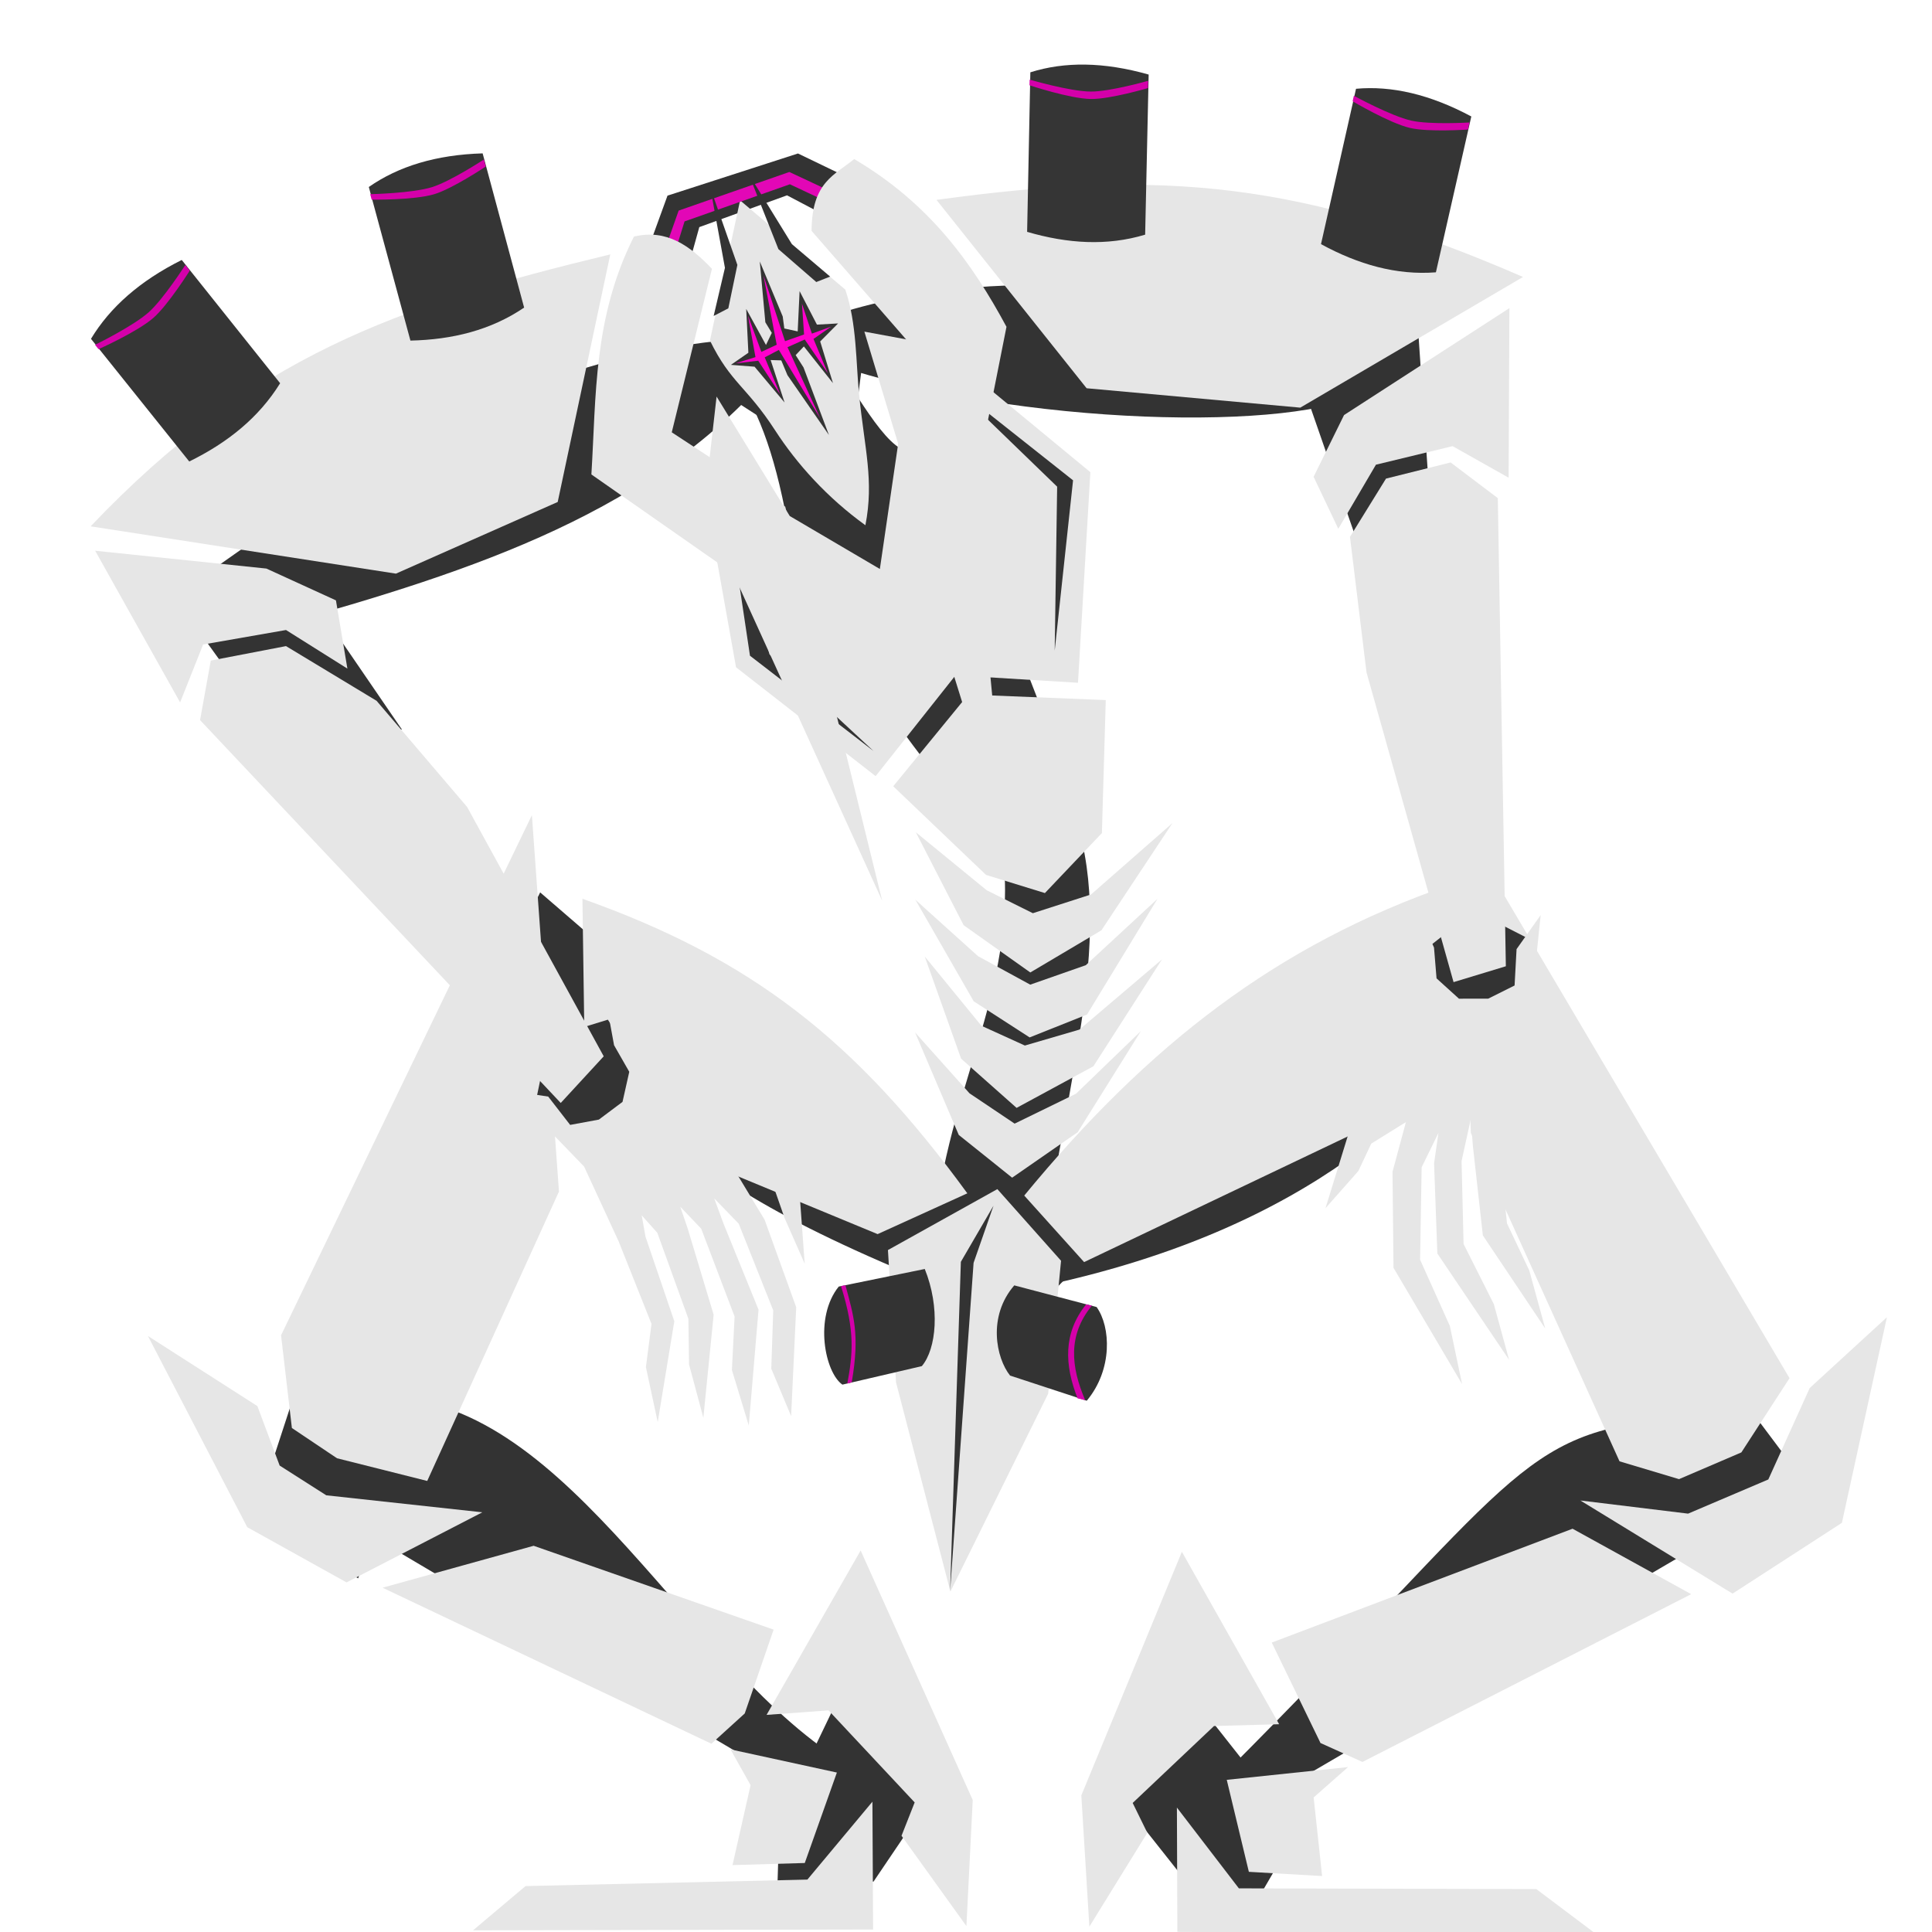
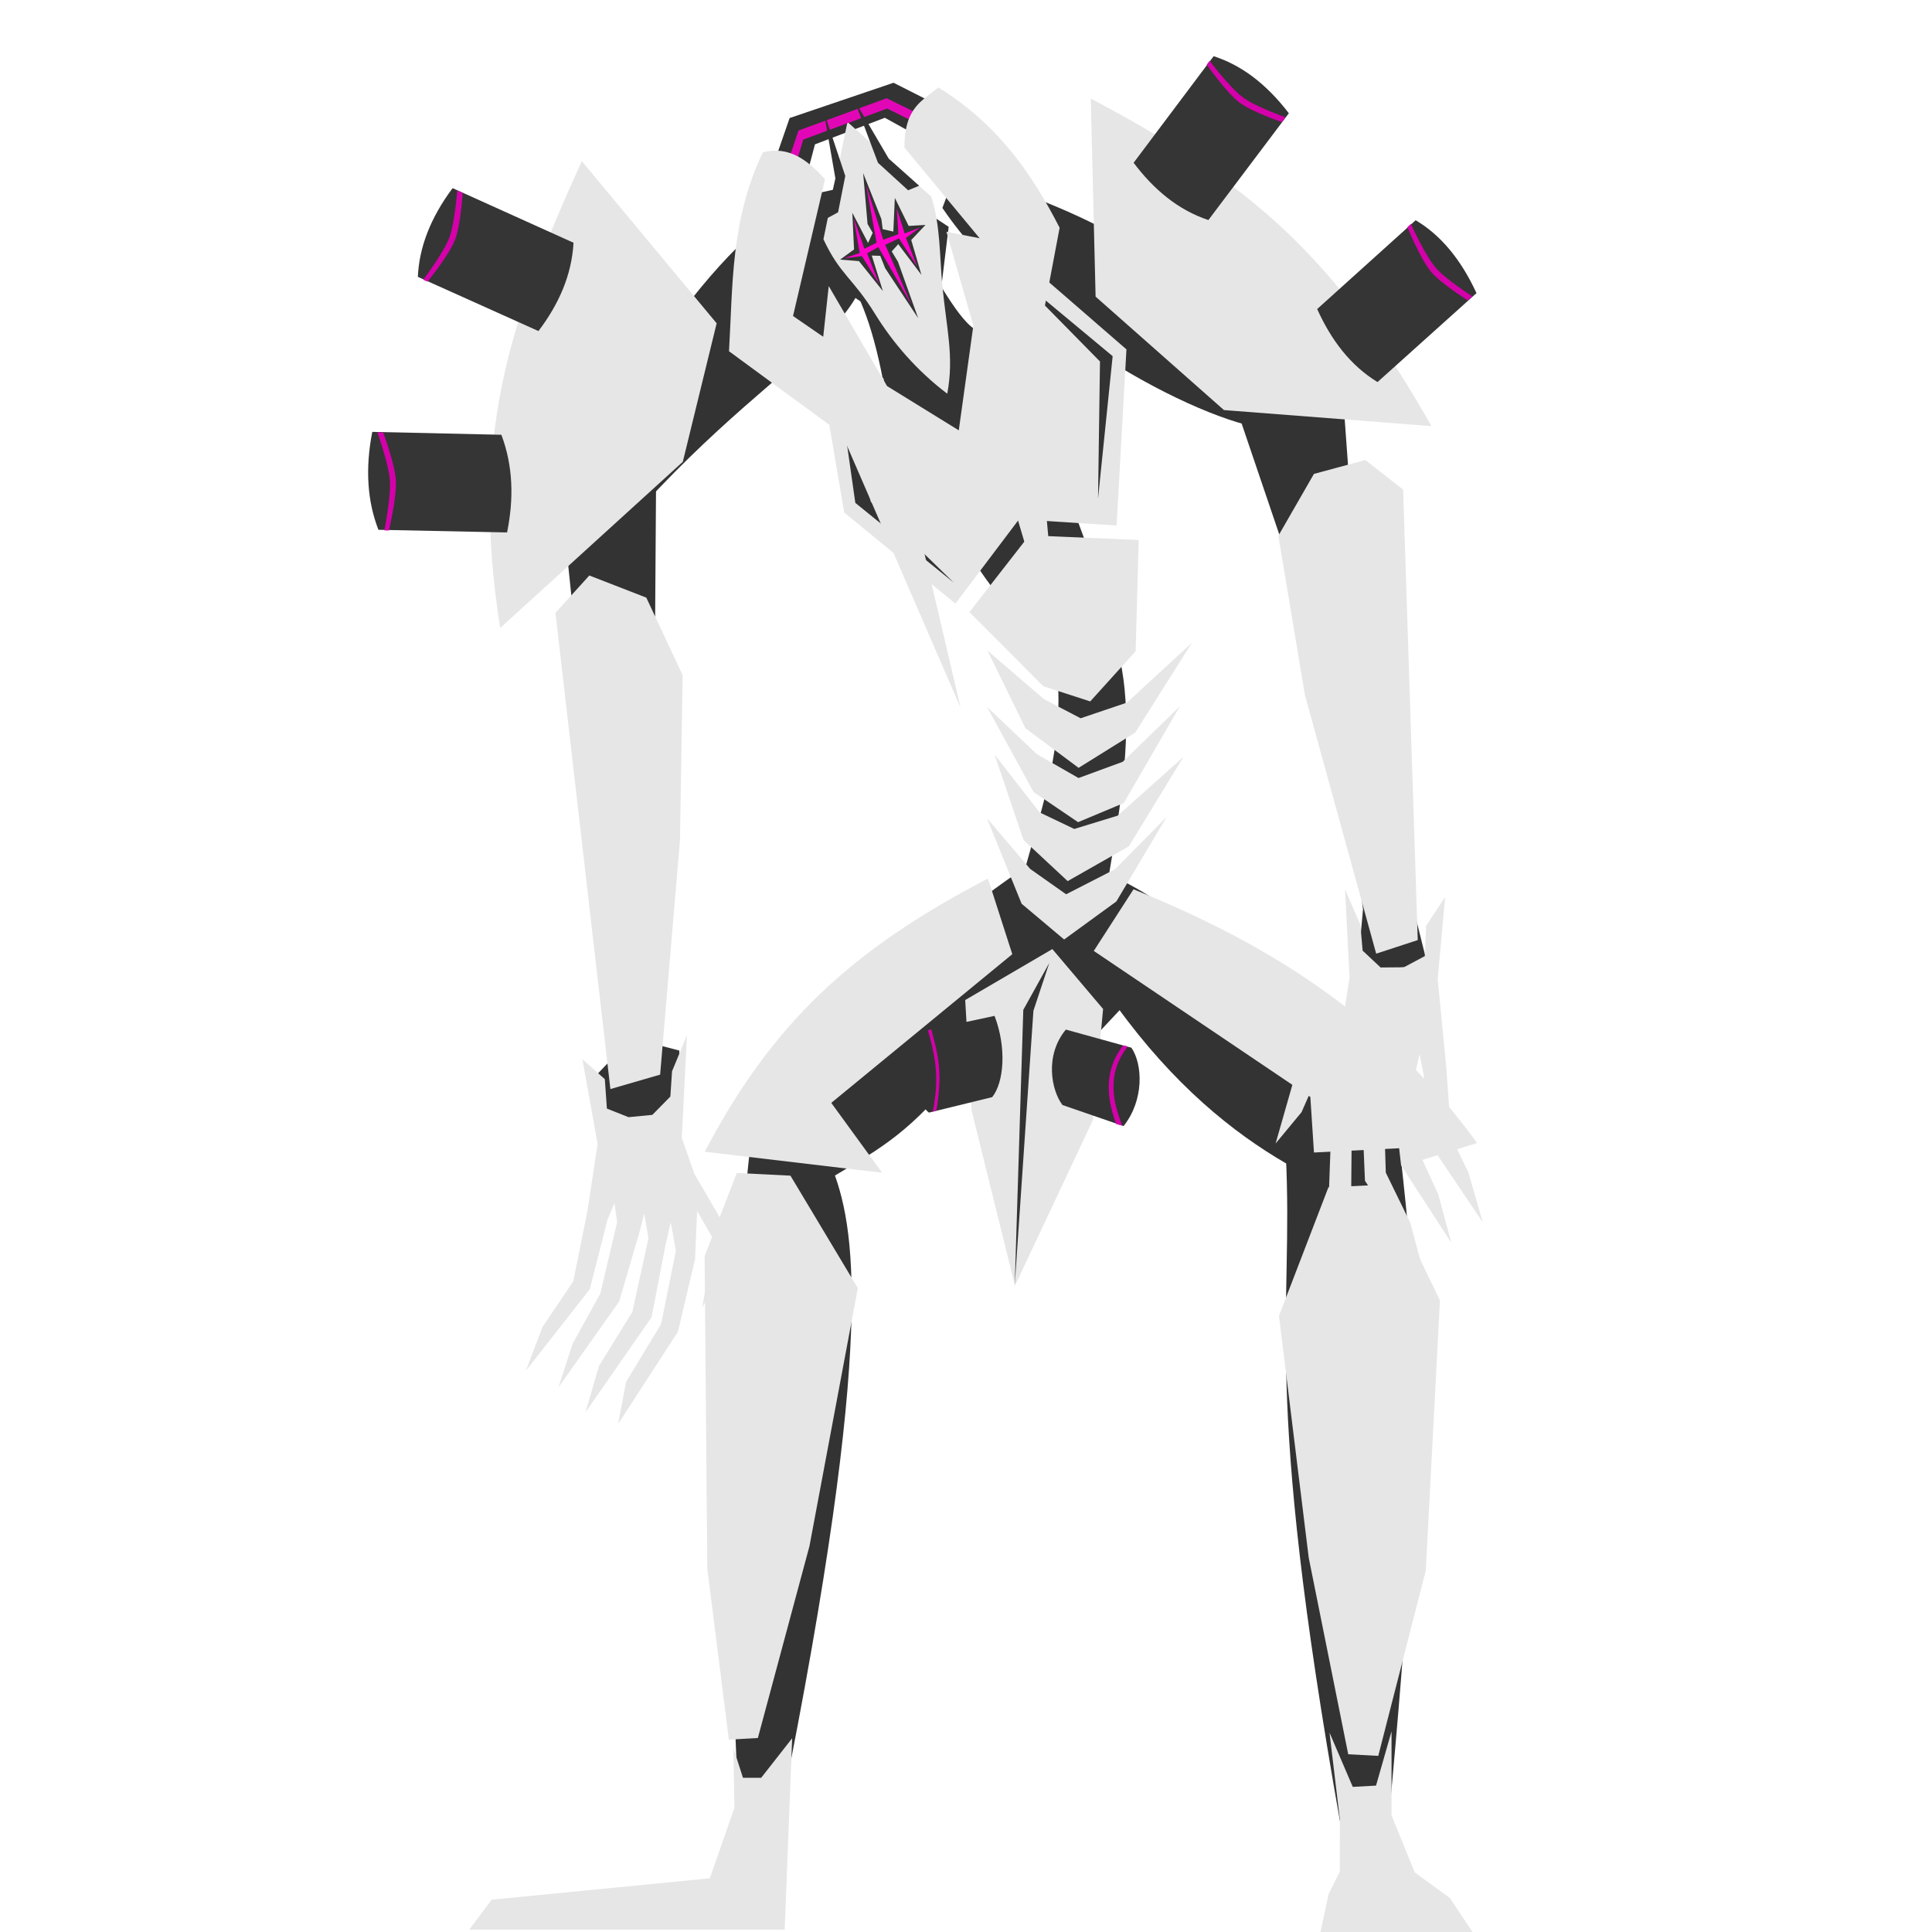
<svg xmlns="http://www.w3.org/2000/svg" width="1000mm" height="1000mm" viewBox="0 0 1000 1000" version="1.1" id="svg1">
  <defs id="defs1" />
  <g id="layer1" transform="translate(99.08821)">
-     <path style="fill:#333333;stroke-width:1.011" d="m 293.361,133.248 -23.039,67.204 69.582,44.918 9.86,-76.787 z" id="path1" />
-     <path style="fill:#333333;stroke-width:1.011" d="m 180.493,461.899 -30.259,61.133 49.639,37.775 29.802,-56.431 z" id="path1-0" />
-     <path style="fill:#333333;stroke-width:1.011" d="m 657.917,472.448 -30.259,61.133 49.639,37.775 29.802,-56.431 z" id="path1-0-9" />
-     <path style="fill:#333333;stroke-width:1.011" d="m 427.559,588.347 -64.933,45.127 36.797,82.237 73.037,-74.216 z" id="path1-9" />
-     <path style="fill:#333333;stroke-width:1.011" d="m 412.774,354.818 -22.164,63.254 49.639,37.775 29.802,-56.431 z" id="path1-7" />
-     <path style="fill:#333333;stroke-width:1.011" d="m 278.924,191.002 c 13.869,19.714 22.5,41.567 29.592,79.746 26.64,63.052 63.182,119.166 97.135,152.363 l 43.773,-27.067 c -14.893,-48.621 -31.823,-90.157 -82.343,-163.858 -13.482,-7.809 -30.026,-41.74 -47.186,-64.684 z" id="path2" />
-     <path style="fill:#333333;stroke-width:1.011" d="m 558.327,150.766 53.388,153.539 28.61,-54.406 -5.541,-81.192 z" id="path1-7-3" />
-     <path style="fill:#333333;stroke-width:1.011" d="m 332.216,188.449 c 94.563,32.539 242.725,35.099 274.947,14.286 l 1.734,-23.833 C 512.831,148.453 418.717,133.496 325.617,165.238 Z" id="path2-8" />
-     <path style="fill:#333333;stroke-width:1.011" d="m 53.145,722.13 -21.295,65.153 54.426,29.66 21.507,-60.432 z" id="path1-04" />
-     <path style="fill:#333333;stroke-width:1.011" d="m 333.633,881.471 -29.293,61 -0.998,32.598 49.711,-1.158 31.219,-46.191 z" id="path1-7-6" />
-     <path style="fill:#333333;stroke-width:1.011" d="m 87.503,791.642 243.453,143.971 10.169,-21.394 C 257.375,865.132 196.773,725.113 100.906,723.203 Z" id="path2-03" />
-     <path style="fill:#333333;stroke-width:1.011" d="m 417.618,426.521 c 15.32,76.019 -23.952,127.889 -33.029,207.317 l 57.402,9.461 c 10.408,-85.157 37.336,-162.27 13.729,-225.357 z" id="path2-0" />
-     <path style="fill:#333333;stroke-width:1.011" d="M 192.11,508.28 53.348,762.616 73.7,773.398 215.097,510.752 Z" id="path2-0-3" />
-     <path style="fill:#333333;stroke-width:1.016" d="M 673.274,517.015 813.379,771.351 792.829,782.133 650.064,519.487 Z" id="path2-0-3-8" />
-     <path style="fill:#333333;stroke-width:1.011" d="M 426.884,655.874 C 286.099,499.458 263.35,547.744 188.549,502.787 l -10.899,20.995 c 74.959,50.482 40.607,79.431 246.181,156.101 z" id="path2-0-9" />
-     <path style="fill:#333333;stroke-width:1.011" d="m 649.896,517.891 c -82.956,41.997 -170.254,31.376 -249.353,132.412 l 11.339,20.737 C 565.041,645.777 632.322,579.242 667.797,533.207 Z" id="path2-0-9-7" />
-     <path style="fill:#333333;stroke-width:1.011" d="m 478.241,927.55 41.953,53.005 33.504,-0.577 19.012,-32.651 -44.387,-56.264 z" id="path1-4" />
-     <path style="fill:#333333;stroke-width:1.011" d="m 753.719,765.013 41.953,53.005 52.516,-33.228 -37.998,-50.734 z" id="path1-7-1" />
-     <path style="fill:#333333;stroke-width:1.011" d="m 552.749,933.042 244.11,-142.743 -29.011,-55.889 c -81.948,6.588 -81.973,32.333 -233.57,184.076 z" id="path2-3" />
-     <path style="fill:#e6e6e6;stroke-width:1.011" d="m 352.479,932.548 -33.665,40.326 -145.882,3.361 -27.175,22.891 207.068,-0.414 z" id="path3" />
-     <path style="fill:#e6e6e6;stroke-width:1.011" d="m 334.081,917.465 -16.622,46.821 -37.399,1.089 9.35,-41.377 -10.389,-18.511 z" id="path4" />
-     <path style="fill:#e6e6e6;stroke-width:1.011" d="m 374.344,932.928 -6.807,17.264 33.59,46.746 3.273,-65.234 -58.019,-129.171 -48.689,85.087 32.067,-2.333 z" id="path5" />
-     <path style="fill:#e6e6e6;stroke-width:1.011" d="m 301.335,843.492 -14.951,43.396 -17.251,15.671 -170.215,-80.766 78.207,-21.698 28.874,10.088 z" id="path6" />
-     <path style="fill:#e6e6e6;stroke-width:1.011" d="m 150.57,782.765 -70.285,36.285 -51.403,-28.588 -51.403,-98.958 56.648,36.284 11.539,30.787 24.128,15.393 z" id="path7" />
-     <path style="fill:#e6e6e6;stroke-width:1.011" d="m 46.384,691.153 5.604,47.972 23.352,15.664 46.703,11.748 68.187,-149.791 -14.011,-194.826 z" id="path8" />
-     <path style="fill:#e6e6e6;stroke-width:1.011" d="m 202.377,465.199 1.581,111.035 151.209,62.544 46.432,-21.113 C 343.522,537.961 289.324,496.03 202.377,465.199 Z" id="path9" />
-     <path style="fill:#e6e6e6;stroke-width:1.011" d="m 417.137,615.487 -56.631,31.54 4.183,68.45 28.145,108.33 50.594,-102.423 6.684,-68.818 z" id="path10" />
-     <path style="fill:#e6e6e6;stroke-width:1.011" d="M 462.04,653.258 431.052,618.822 C 494.978,541.146 561.833,488.902 651.393,458.048 l 1.258,104.362 z" id="path11" />
-     <path style="fill:#e6e6e6;stroke-width:1.011" d="m 656.615,424.742 5.601,161.651 76.956,169.984 30.799,9.223 32.266,-13.835 24.933,-38.43 z" id="path12" />
-     <path style="fill:#e6e6e6;stroke-width:1.011" d="m 718.921,776.654 55.744,6.8 41.522,-17.68 21.442,-47.344 39.95,-36.639 -23.304,106.427 -56.596,36.639 z" id="path13" />
-     <path style="fill:#e6e6e6;stroke-width:1.011" d="m 776.272,825.14 -61.407,-33.875 -155.701,58.919 25.236,51.997 21.699,9.804 z" id="path14" />
-     <path style="fill:#e6e6e6;stroke-width:1.011" d="m 510.315,999.925 -0.238,-64.32 32.073,41.806 153.941,0.365 31.761,23.887 z" id="path15" />
-     <path style="fill:#e6e6e6;stroke-width:1.011" d="m 547.316,968.853 37.92,2.186 -4.386,-40.686 17.823,-15.712 -62.794,6.601 z" id="path16" />
-     <path style="fill:#e6e6e6;stroke-width:1.011" d="m 494.765,948.656 -30.001,48.571 -4.16,-67.93 52.045,-126.09 50.341,89.246 -33.709,0.927 -42.101,39.822 z" id="path17" />
-     <path style="fill:#333333;stroke-width:1.011" d="m 693.951,486.789 -29.947,-15.299 -26.121,20.577 4.657,68.234 48.466,-2.143 z" id="path1-7-5" />
-     <path style="fill:#333333;stroke-width:1.011" d="m 613.74,231.772 45.739,289.035 22.275,-5.119 -48.705,-297.222 z" id="path2-4" />
-     <path style="fill:#333333;stroke-width:1.011" d="M 108.983,377.654 38.846,275.191 -8.997,308.834 34.115,368.801 Z" id="path1-7-5-9" />
-     <path style="fill:#333333;stroke-width:1.011" d="M 284.188,175.372 C 144.014,186.398 52.158,271.216 32.783,303.55 l 12.266,20.15 C 146.675,295.374 240.604,264.643 302.763,189.781 Z" id="path2-4-5" />
-     <path style="fill:#333333;stroke-width:1.011" d="m 215.539,527.782 -30.436,9.357 -7.292,34.999 53.402,56.582 28.765,-32.675 z" id="path1-7-5-9-7" />
-     <path style="fill:#333333;stroke-width:1.011" d="M 23.298,348.884 199.126,576.648 216.092,560.677 33.831,327.326 Z" id="path2-4-5-5" />
-     <path style="fill:#e6e6e6;stroke-width:1.011" d="m 424.791,609.564 -27.629,-22.13 -22.61,-53.043 28.175,31.512 23.356,15.684 31.805,-15.509 33.551,-32.396 -32.732,52.366 z" id="path18" />
-     <path style="fill:#e6e6e6;stroke-width:1.035" d="m 434.197,503.347 -34.511,-24.468 -24.741,-48.101 36.69,30.027 23.881,11.87 30.14,-9.712 42.106,-36.92 -36.751,55.474 z" id="path18-0" />
-     <path style="fill:#e6e6e6;stroke-width:1.011" d="m 441.75,462.248 -30.469,-9.4 -48.036,-45.88 38.857,-47.482 71.152,2.873 -1.999,68.828 z" id="path28" />
-     <path style="fill:#e6e6e6;stroke-width:1.011" d="m 427.094,573.437 -28.716,-25.477 -18.823,-52.884 29.325,35.855 22.499,10.238 28.224,-8.245 42.762,-36.364 -35.509,55.345 z" id="path18-8" />
-     <path style="fill:#333333;fill-opacity:1;stroke-width:1.345" d="m 234.079,135.151 21.752,7.738 7.039,-25.338 45.405,-16.444 22.944,12.071 11.621,-19.808 -28.904,-13.928 -67.528,21.822 z" id="path42" />
-     <path style="fill:#e6e6e6;stroke-width:1.011" d="m 283.982,103.708 54.447,46.188 c 5.99,17.274 5.504,37.988 7.141,54.254 2.846,28.267 7.799,44.46 3.273,67.711 -19.814,-14.305 -35.464,-31.711 -46.725,-49.104 -14.805,-22.866 -22.956,-24.426 -33.739,-46.483 z" id="path27" />
-     <path style="fill:#e6e6e6;stroke-width:1.011" d="m 433.854,536.964 -28.954,-18.698 -30.188,-52.57 32.413,29.215 27.03,14.742 28.745,-10.064 37.115,-34.343 -36.459,59.88 z" id="path18-8-2" />
-     <path style="fill:#e207b6;fill-opacity:1;stroke-width:1.345" d="m 245.182,128.836 6.996,-19.832 57.281,-19.984 23.321,10.9 -2.769,4.996 -20.26,-9.538 -54.512,19.227 -5.101,16.35 z" id="path43" />
-     <path style="fill:#e6e6e6;stroke-width:1.011" d="m 271.817,205.253 -5.828,51.162 15.895,88.972 72.246,56.34 41.365,-52.196 63.386,3.867 6.406,-108.99 -79.817,-65.883 -37.156,-6.873 17.485,58.035 -9.471,64.821 -46.627,-27.404 z" id="path29" />
-     <path style="fill:#333333;fill-opacity:1;stroke-width:1.345" d="m 446.823,336.774 1.267,-84.872 -55.742,-53.95 63.976,50.66 z" id="path45" />
-     <path style="fill:#333333;fill-opacity:1;stroke-width:1.345" d="m 353.075,388.75 -63.976,-49.344 -13.302,-88.82 23.437,88.162 z" id="path46" />
-     <path style="fill:#e6e6e6;stroke-width:1.011" d="m 269.416,139.129 -20.801,84.642 58.731,38.474 50.166,203.911 -77.085,-169.284 -73.414,-51.298 c 2.521,-40.775 0.978,-81.328 22.024,-123.116 17.008,-4.118 29.183,4.939 40.378,16.672 z" id="path19" />
-     <path style="fill:#e6e6e6;stroke-width:1.011" d="m 421.866,169.16 -17.208,86.753 17.018,180.453 -57.674,-184.922 15.724,-64.492 -58.731,-67.434 c 0.004,-25.461 12.296,-29.044 22.024,-37.191 38.998,22.941 61.089,53.864 78.847,86.834 z" id="path20" />
-     <path style="fill:#e6e6e6;stroke-width:1.011" d="m 216.794,131.673 -27.214,128.15 -83.738,37.088 -158.03,-24.48 C 31.63,184.35 105.954,158.377 216.794,131.673 Z" id="path21" />
-     <path style="fill:#e6e6e6;stroke-width:1.011" d="m 385.642,103.463 77.696,97.494 110.591,10.036 115.304,-67.636 C 575.804,94.096 503.016,87.291 385.642,103.463 Z" id="path22" />
-     <path style="fill:#e6e6e6;stroke-width:1.011" d="m 80.725,346.075 -31.777,-19.984 -42.899,7.494 -11.916,29.976 -43.977,-78.498 88.635,9.225 36.004,16.462 z" id="path23" />
-     <path style="fill:#e6e6e6;stroke-width:1.012" d="m 593.612,273.712 19.482,-33.19 39.673,-9.598 29.008,16.333 0.4,-87.769 -85.583,55.342 -15.759,31.958 z" id="path23-7" />
-     <path style="fill:#e6e6e6;stroke-width:1.011" d="M 48.948,334.418 10.021,341.912 4.46,372.72 191.15,570.895 213.394,546.747 142.69,417.684 95.819,362.728 Z" id="path24" />
-     <path style="fill:#e6e6e6;stroke-width:1.011" d="m 676.18,257.836 4.159,242.298 -27.067,8.215 -45.064,-160.361 -8.551,-70.099 18.65,-30.167 33.449,-8.356 z" id="path25" />
-     <path style="fill:#e6e6e6;stroke-width:1.011" d="m 184.66,567.589 11.364,14.66 14.861,-2.749 12.239,-9.163 3.497,-15.576 -7.868,-13.744 -4.371,-23.823 32.878,55.34 19.352,14.515 47.631,23.368 3.179,43.678 -10.42,-23.663 -5.076,-14.55 -20.848,-10.342 15.596,25.784 16.356,45.309 -2.634,56.348 -10.27,-24.536 1.004,-30.217 -17.864,-44.853 -12.674,-13.086 4.882,13.239 18.056,44.372 -5.052,59.932 -8.735,-28.716 1.399,-27.665 -17.278,-45.468 -10.874,-11.412 3.771,10.983 13.535,44.93 -5.33,53.351 -7.413,-27.629 -0.329,-23.581 -16.08,-44.519 -8.091,-9.054 1.96,11.038 14.925,43.795 -8.597,52.179 -6.108,-28.464 2.9,-22.335 -17.006,-42.712 -17.875,-38.736 -37.815,-39.123 z" id="path26" />
-     <path style="fill:#e6e6e6;stroke-width:1.013" d="m 685.882,491.269 -1.024,18.822 -13.66,6.817 -15.127,0.014 -11.606,-10.517 -1.312,-15.949 -9.828,-22.002 2.537,54.57 -5.848,33.946 -30.153,26.668 -12.871,41.714 17.018,-19.27 6.66,-14.145 17.947,-11.146 -6.942,25.743 0.517,49.686 35.488,60.175 -6.329,-30.104 -15.403,-34.277 0.806,-47.833 8.703,-17.801 -2.27,15.77 1.699,46.661 37.125,55.013 -7.889,-28.81 -15.665,-31.134 -1.041,-42.9 4.797,-21.84 1.057,13.97 5.167,46.343 32.293,48.196 -8.265,-30.059 -11.538,-24.391 -4.533,-44.282 4.59,-18.28 2.564,12.912 4.895,44.432 32.798,47.091 -9.091,-30.869 -11.038,-22.127 -2.817,-42.862 -5.173,-54.883 5.237,-50.687 z" id="path26-80" />
-     <path style="fill:#333333;stroke-width:1.212" d="m 279.221,188.856 9.047,-6.277 -1.118,-22.673 10.232,18.656 3.006,-6.258 -3.335,-5.489 -2.872,-31.474 11.863,28.457 0.83,6.227 6.922,1.506 0.988,-20.846 8.968,17.339 10.941,-0.615 -9.258,9.329 6.619,21.574 -15.056,-19.003 -4.253,4.501 4.066,6.366 13.144,34.967 -21.465,-30.963 -3.197,-7.644 -5.5,-0.177 7.206,21.966 -15.532,-18.525 z" id="path30-5" />
-     <path style="fill:#ff00cc;stroke-width:1.035" d="m 281.723,188.043 10.22,-3.202 -3.881,-21.474 6.938,18.78 7.932,-3.714 -6.832,-35.779 11.146,33.933 9.851,-3.466 -1.085,-15.9 5.137,15.458 9.929,-3.605 -9.11,6.361 7.394,17.7 -11.929,-17.412 -8.915,3.99 16.914,36.76 -21.389,-35.349 -7.316,3.839 7.955,19.073 -11.31,-17.334 z" id="path30" />
-     <path style="fill:#333333;stroke-width:1.432" d="m 425.903,665.311 42.599,11.203 c 7.33,10.165 8.446,32.332 -5.091,48.506 l -39.699,-13.031 c -7.225,-9.066 -11.72,-30.635 2.19,-46.678 z" id="path35" />
-     <path style="fill:#333333;stroke-width:1.481" d="m 379.57,656.823 -44.531,9.099 c -12.913,16.069 -7.148,44.47 1.903,50.762 l 41.105,-9.578 c 7.606,-9.01 9.517,-30.466 1.522,-50.283 z" id="path36" />
-     <path style="fill:#d400aa;fill-opacity:1;stroke-width:1.481" d="m 336.214,665.691 c 7.472,23.759 5.991,35.471 3.279,50.424 l 2.277,-0.659 c 4.32,-24.867 0.89,-34.655 -3.26,-50.229 z" id="path37" />
-     <path style="fill:#d400aa;fill-opacity:1;stroke-width:1.462" d="m 466.068,675.811 c -12.577,15.252 -10.822,31.815 -3.469,48.891 l -3.93,-0.904 c -6.844,-17.355 -7.494,-33.866 4.436,-48.662 z" id="path38" />
-     <path style="fill:#333333;stroke-width:1.345" d="m 398.252,653.116 16.905,-29.054 -10.319,29.581 -12.141,169.667 z" id="path39" />
-     <path style="fill:#333333;fill-opacity:1;stroke-width:1.345" d="m 277.896,159.593 4.678,-22.471 -14.033,-40.083 7.601,41.601 -5.847,24.9 z" id="path40" />
-     <path style="fill:#333333;fill-opacity:1;stroke-width:1.345" d="m 330.576,143.16 -19.774,-16.783 -22.388,-36.343 15.402,38.926 19.594,17.02 z" id="path41" />
-     <path style="fill:#333333;fill-opacity:0.987;stroke-width:1.345" d="m -51.995,175.377 50.861,63.491 C 18.512,229.237 34.783,216.31 45.909,198.363 L -5.017,134.555 C -26.725,145.394 -42.169,159.1 -51.995,175.377 Z" id="path47" />
-     <path style="fill:#d400aa;fill-opacity:1;stroke-width:1.345" d="m -49.886,178.478 c 0,0 19.67,-9.604 27.802,-16.883 7.619,-6.82 18.911,-24.423 18.911,-24.423 l 2.31,2.895 c 0,0 -11.142,17.715 -18.734,24.38 -8.344,7.326 -28.492,16.283 -28.492,16.283 z" id="path48" />
-     <path style="fill:#333333;fill-opacity:0.987;stroke-width:1.345" d="M 91.809,96.784 113.35,176.291 c 21.72,-0.481 41.649,-5.4 58.85,-17.081 L 150.725,79.386 c -24.076,0.712 -43.557,6.692 -58.916,17.398 z" id="path47-9" />
-     <path style="fill:#d400aa;fill-opacity:1;stroke-width:1.345" d="m 92.519,100.509 c 0,0 21.731,-0.447 32.012,-3.652 9.634,-3.003 26.85,-14.3 26.85,-14.3 l 0.974,3.621 c 0,0 -17.124,11.462 -26.672,14.336 -10.494,3.159 -32.407,2.811 -32.407,2.811 z" id="path48-0" />
-     <path style="fill:#333333;fill-opacity:0.987;stroke-width:1.345" d="m 434.216,37.431 -1.666,82.577 c 20.915,6.105 41.36,7.423 61.089,1.446 l 1.818,-82.86 c -23.234,-6.596 -43.547,-6.763 -61.24,-1.163 z" id="path47-9-9" />
-     <path style="fill:#d400aa;fill-opacity:1;stroke-width:1.345" d="m 433.852,41.21 c 0,0 20.915,6.141 31.65,6.182 10.058,0.038 29.695,-5.566 29.695,-5.566 l -0.083,3.759 c 0,0 -19.594,5.79 -29.534,5.654 -10.925,-0.149 -31.793,-7.106 -31.793,-7.106 z" id="path48-0-7" />
-     <path style="fill:#333333;fill-opacity:0.987;stroke-width:1.345" d="m 602.787,45.949 -18.127,80.421 c 19.24,10.48 38.976,16.176 59.47,14.581 L 662.462,60.286 C 641.052,48.826 621.214,44.284 602.787,45.949 Z" id="path47-9-9-8" />
-     <path style="fill:#d400aa;fill-opacity:1;stroke-width:1.345" d="m 601.676,49.567 c 0,0 19.233,10.515 29.726,12.869 9.832,2.205 30.161,0.955 30.161,0.955 l -0.832,3.66 c 0,0 -20.325,1.441 -30.021,-0.834 -10.657,-2.501 -29.681,-13.803 -29.681,-13.803 z" id="path48-0-7-6" />
+     <path style="fill:#333333;stroke-width:0.825" d="m 347.02,87.846 -18.35,56.216 55.421,37.573 7.853,-64.232 z" id="path1" />
+     <path style="fill:#333333;stroke-width:0.825" d="m 453.908,468.534 -51.718,37.748 29.309,68.791 58.173,-62.081 z" id="path1-9" />
+     <path style="fill:#333333;stroke-width:0.825" d="m 442.132,273.188 -17.654,52.912 39.537,31.598 23.737,-47.204 z" id="path1-7" />
+     <path style="fill:#333333;stroke-width:0.825" d="m 335.521,136.157 c 11.047,16.49 17.921,34.771 23.57,66.707 21.218,52.743 50.324,99.682 77.367,127.451 l 34.864,-22.641 C 459.461,267.002 445.977,232.258 405.738,170.607 395,164.076 381.823,135.692 368.155,116.5 Z" id="path2" />
+     <path style="fill:#333333;stroke-width:0.825" d="m 535.383,195.07 43.475,128.112 22.449,-45.679 -4.917,-67.882 z" id="path1-7-3" />
+     <path style="fill:#333333;stroke-width:0.825" d="m 388.694,107.626 c 45.102,66.435 140.247,113.604 171.198,114.631 l 12.76,-15.331 C 525.56,141.2 471.331,111.007 395.775,88.803 Z" id="path2-8" />
+     <path style="fill:#333333;stroke-width:0.825" d="m 445.99,333.166 c 12.202,63.589 -19.077,106.978 -26.307,173.419 l 45.72,7.914 c 8.29,-71.233 29.738,-135.738 10.935,-188.51 z" id="path2-0" />
+     <path style="fill:#333333;stroke-width:0.825" d="M 446.448,438.858 C 304.153,532.246 305.532,593.944 295.273,611.208 l 16.196,10.942 c 52.981,-36.414 69.794,-23.533 154.479,-178.244 z" id="path2-0-9" />
+     <path style="fill:#333333;stroke-width:0.825" d="M 617.319,604.578 C 565.169,550.767 554.085,481.233 455.631,444.282 l -14.026,13.589 c 54.518,111.658 122.758,147.657 167.49,164.059 z" id="path2-0-9-7" />
+     <path style="fill:#333333;stroke-width:1" d="m 331.008,602.983 c 12.425,30.905 24.026,86.686 -26.024,335.094 l -21.417,1.428 c -8.718,-149.441 -1.005,-297.717 6.735,-354.135 z" id="path3" />
+     <path style="fill:#e6e6e6;stroke-width:0.825" d="m 265.685,596.128 91.82,10.883 -26.333,-36.165 93.699,-76.96 -12.596,-39.144 c -71.837,37.363 -112.091,75.778 -146.59,141.387 z" id="path9" />
+     <path style="fill:#e6e6e6;stroke-width:0.825" d="m 445.607,491.236 -45.106,26.383 3.332,57.258 22.417,90.617 40.298,-85.676 5.324,-57.566 z" id="path10" />
+     <path style="fill:#e6e6e6;stroke-width:0.825" d="m 467.056,492.199 20.566,-31.901 c 76.389,30.799 133.116,69.835 177.843,131.341 l -83.098,25.536 -3.222,-49.385 z" id="path11" />
+     <path style="display:inline;fill:#333333;stroke-width:0.825" d="m 580.021,262.499 26.377,208.152 -2.9,32.331 36.313,-3.514 -6.478,-25.914 -38.015,-222.301 z" id="path2-4" />
+     <path style="fill:#333333;stroke-width:0.825" d="M 323.445,100.129 C 281.967,110.063 206.754,215.299 207.288,260.35 L 225.69,270.462 C 315.534,168.95 372.523,168.896 342.053,96.045 Z" id="path2-4-5" />
+     <path style="fill:#333333;stroke-width:0.825" d="m 252.523,543.774 -24.63,-6.492 -20.562,21.551 10.542,62.882 33.944,-10.674 z" id="path1-7-5-9-7" />
+     <path style="fill:#333333;stroke-width:0.825" d="m 192.119,264.772 27.604,265.507 18.851,-2.025 1.968,-285.581 z" id="path2-4-5-5" />
+     <path style="fill:#e6e6e6;stroke-width:0.825" d="m 451.703,486.281 -22.007,-18.512 -18.009,-44.371 22.441,26.36 18.603,13.12 25.333,-12.973 26.723,-27.099 -26.071,43.803 z" id="path18" />
+     <path style="fill:#e6e6e6;stroke-width:0.845" d="m 459.195,397.431 -27.487,-20.467 -19.706,-40.236 29.223,25.118 19.021,9.929 24.007,-8.124 33.537,-30.883 -29.272,46.404 z" id="path18-0" />
+     <path style="fill:#e6e6e6;stroke-width:0.825" d="m 465.211,363.052 -24.268,-7.863 -38.26,-38.378 30.949,-39.718 56.672,2.403 -1.592,57.574 z" id="path28" />
+     <path style="fill:#e6e6e6;stroke-width:0.825" d="m 453.537,456.062 -22.872,-21.311 -14.992,-44.237 23.357,29.992 17.92,8.564 22.48,-6.897 34.059,-30.418 -28.283,46.296 z" id="path18-8" />
+     <path style="fill:#333333;fill-opacity:1;stroke-width:1.098" d="m 299.803,89.437 17.326,6.472 5.607,-21.196 36.164,-13.755 18.275,10.097 9.256,-16.569 -23.022,-11.65 -53.786,18.254 z" id="path42" />
+     <path style="fill:#e6e6e6;stroke-width:0.825" d="m 339.55,63.136 43.367,38.636 c 4.771,14.45 4.384,31.777 5.688,45.383 2.267,23.645 6.212,37.191 2.607,56.64 -15.782,-11.966 -28.247,-26.526 -37.216,-41.075 -11.792,-19.128 -18.284,-20.433 -26.873,-38.883 z" id="path27" />
+     <path style="fill:#e6e6e6;stroke-width:0.825" d="m 458.922,425.552 -23.062,-15.641 -24.045,-43.974 25.817,24.438 21.529,12.331 22.895,-8.419 29.561,-28.728 -29.04,50.089 z" id="path18-8-2" />
+     <path style="fill:#e207b6;fill-opacity:1;stroke-width:1.098" d="m 308.646,84.155 5.572,-16.589 45.624,-16.716 18.575,9.118 -2.206,4.179 -16.137,-7.978 -43.418,16.083 -4.063,13.677 z" id="path43" />
+     <path style="fill:#e6e6e6;stroke-width:0.825" d="m 329.861,148.078 -4.642,42.797 12.66,74.425 57.544,47.128 32.947,-43.661 50.487,3.235 5.103,-91.169 -63.574,-55.111 -29.594,-5.749 13.927,48.546 -7.544,54.223 -37.138,-22.923 z" id="path29" />
+     <path style="fill:#333333;fill-opacity:1;stroke-width:1.098" d="m 469.251,258.094 1.009,-70.995 -44.398,-45.129 50.956,42.377 z" id="path45" />
+     <path style="fill:#333333;fill-opacity:1;stroke-width:1.098" d="m 394.582,301.571 -50.956,-41.276 -10.595,-74.297 18.667,73.747 z" id="path46" />
+     <path style="fill:#e6e6e6;stroke-width:0.825" d="m 327.949,92.765 -16.567,70.803 46.779,32.183 29.724,126.886 10.233,43.684 -61.397,-141.605 -58.474,-42.911 c 2.008,-34.108 0.779,-68.03 17.542,-102.986 13.546,-3.444 23.244,4.132 32.16,13.946 z" id="path19" />
+     <path style="fill:#e6e6e6;stroke-width:0.825" d="m 449.373,117.886 -13.706,72.568 13.555,150.948 -45.937,-154.686 12.524,-53.947 -46.779,-56.408 c 0.003,-21.298 9.793,-24.295 17.542,-31.11 31.061,19.19 48.657,45.057 62.801,72.636 z" id="path20" />
+     <path style="fill:#e6e6e6;stroke-width:0.825" d="m 202.042,83.392 69.807,83.945 -17.526,71.712 -94.516,85.989 c -15.597,-98.397 4.476,-158.418 42.235,-241.645 z" id="path21" />
+     <path style="fill:#e6e6e6;stroke-width:0.825" d="m 465.495,51.015 2.495,102.519 66.432,58.716 107.411,8.311 C 592.73,133.94 549.103,95.16 465.495,51.015 Z" id="path22" />
+     <path style="fill:#e6e6e6;stroke-width:0.825" d="m 235.439,309.332 -29.498,-11.459 -17.524,19.339 28.43,246.48 25.747,-7.464 10.277,-121.449 1.377,-85.316 z" id="path24" />
+     <path style="display:inline;fill:#e6e6e6;stroke-width:0.825" d="m 627.159,253.408 7.572,233.171 -21.507,7.033 -36.888,-133.868 -13.745,-82.438 18.41,-32.013 26.589,-7.189 z" id="path25" />
+     <path style="fill:#e6e6e6;stroke-width:1" d="m 278.16,900.416 15.023,-0.835 26.707,-99.317 25.041,-133.532 -34.884,-58.209 -27.766,-1.388 -16.66,43.038 1.388,161.74 z" id="path7" />
+     <path style="fill:#e6e6e6;stroke-width:0.825" d="m 213.968,558.569 1.071,15.229 11.211,4.454 12.321,-1.198 9.32,-9.483 0.867,-13.079 7.727,-18.684 -2.687,53.177 6.501,18.563 21.532,36.972 -17.414,32.176 3.592,-21.174 3.103,-12.446 -9.374,-16.262 -1.065,24.896 -8.867,37.611 -30.948,47.701 4.083,-21.724 18.158,-29.97 7.649,-37.938 -2.655,-14.682 -2.646,11.438 -7.305,37.681 -34.176,49.189 6.986,-24.012 17.281,-28 8.318,-38.12 -2.196,-12.727 -2.383,9.369 -10.591,36.13 -31.418,44.428 7.387,-22.677 14.293,-25.863 8.698,-36.935 -1.382,-9.867 -3.623,8.629 -9.15,35.928 -33.087,42.196 8.637,-22.705 15.904,-23.595 7.268,-36.058 5.331,-35.012 -7.887,-43.862 z" id="path26" />
+     <path style="fill:#333333;stroke-width:1" d="m 566.439,597.25 c 4.206,85.393 -12.629,116.706 28.28,346.78 l 24.957,-1.901 c 20.105,-213.696 14.833,-265.629 5.739,-347.815 z" id="path4" />
+     <path style="display:inline;fill:#e6e6e6;stroke-width:0.827" d="m 639.091,479.13 -0.698,15.75 -10.837,5.784 -12.048,0.102 -9.309,-8.728 -1.144,-13.333 -7.964,-18.346 2.359,45.631 -4.447,28.43 -23.851,22.487 -9.992,34.969 13.435,-16.22 5.217,-11.872 14.761,-14.237 -4.213,23.367 -1.557,42.775 29.223,51.919 -5.228,-25.143 -12.481,-28.58 0.345,-40.016 6.821,-14.942 -1.71,13.205 1.643,39.02 29.911,45.795 -6.462,-24.052 -12.67,-25.949 -1.096,-35.879 3.685,-18.297 0.929,11.679 4.403,38.733 26.02,40.122 -6.769,-25.094 -9.341,-20.334 -3.886,-37.014 3.542,-15.318 2.122,10.785 4.175,37.137 26.415,39.195 -7.432,-25.767 -8.929,-18.442 -2.51,-35.836 -4.461,-45.877 3.856,-42.429 z" id="path26-80" />
+     <path style="fill:#333333;stroke-width:0.989" d="m 335.758,134.362 7.206,-5.25 -0.891,-18.966 8.15,15.606 2.394,-5.235 -2.656,-4.592 -2.288,-26.327 9.449,23.804 0.661,5.209 5.513,1.26 0.787,-17.438 7.143,14.504 8.715,-0.514 -7.374,7.804 5.272,18.046 -11.992,-15.896 -3.387,3.765 3.239,5.325 10.469,29.249 -17.097,-25.901 -2.546,-6.394 -4.38,-0.148 5.74,18.374 -12.371,-15.496 z" id="path30-5" />
+     <path style="fill:#ff00cc;stroke-width:0.845" d="m 337.751,133.681 8.14,-2.679 -3.091,-17.963 5.526,15.709 6.318,-3.107 -5.442,-29.929 8.878,28.385 7.846,-2.899 -0.864,-13.3 4.091,12.93 7.908,-3.016 -7.256,5.321 5.889,14.806 -9.501,-14.565 -7.101,3.338 13.472,30.749 -17.036,-29.569 -5.827,3.211 6.336,15.954 -9.008,-14.5 z" id="path30" />
+     <path style="fill:#333333;stroke-width:1.169" d="m 452.589,532.913 33.93,9.371 c 5.838,8.503 6.727,27.045 -4.055,40.575 L 450.844,571.959 c -5.755,-7.583 -9.335,-25.626 1.745,-39.046 z" id="path35" />
+     <path style="fill:#333333;stroke-width:1.209" d="m 415.685,525.813 -35.468,7.611 c -10.285,13.441 -5.693,37.199 1.516,42.462 l 32.74,-8.012 c 6.058,-7.537 7.58,-25.485 1.213,-42.062 z" id="path36" />
+     <path style="fill:#d400aa;fill-opacity:1;stroke-width:1.209" d="m 381.152,533.231 c 5.952,19.874 4.772,29.671 2.612,42.179 l 1.814,-0.551 c 3.441,-20.801 0.709,-28.988 -2.596,-42.016 z" id="path37" />
+     <path style="fill:#d400aa;fill-opacity:1;stroke-width:1.193" d="m 484.58,541.697 c -10.018,12.758 -8.62,26.613 -2.763,40.897 l -3.13,-0.756 c -5.452,-14.517 -5.969,-28.329 3.534,-40.706 z" id="path38" />
+     <path style="fill:#333333;stroke-width:1.098" d="m 430.565,522.713 13.464,-24.304 -8.219,24.744 -9.67,141.926 z" id="path39" />
+     <path style="fill:#333333;fill-opacity:1;stroke-width:1.098" d="m 334.703,109.883 3.726,-18.797 -11.177,-33.529 6.054,34.799 -4.657,20.829 z" id="path40" />
+     <path style="fill:#333333;fill-opacity:1;stroke-width:1.098" d="M 376.662,96.137 360.912,82.098 343.081,51.697 355.348,84.258 370.955,98.495 Z" id="path41" />
+     <path style="fill:#333333;fill-opacity:0.987;stroke-width:1.098" d="m 96.784,274.224 66.587,1.372 c 3.507,-17.311 3.193,-34.232 -2.946,-50.56 l -66.824,-1.498 c -3.747,19.23 -2.515,36.042 3.184,50.686 z" id="path47" />
+     <path style="fill:#d400aa;fill-opacity:1;stroke-width:1.098" d="m 99.85,274.525 c 0,0 3.536,-17.311 2.847,-26.196 -0.646,-8.325 -6.478,-24.577 -6.478,-24.577 l 3.032,0.068 c 0,0 5.979,16.217 6.539,24.444 0.615,9.042 -3.581,26.314 -3.581,26.314 z" id="path48" />
+     <path style="fill:#333333;fill-opacity:0.987;stroke-width:1.098" d="m 117.192,143.29 62.42,28.064 c 10.489,-13.827 17.202,-28.853 18.16,-45.705 L 135.179,97.378 C 123.668,112.798 117.868,128.098 117.192,143.29 Z" id="path47-9" />
+     <path style="fill:#d400aa;fill-opacity:1;stroke-width:1.098" d="m 119.968,144.792 c 0,0 10.517,-13.816 13.546,-21.917 2.838,-7.59 4.054,-24.252 4.054,-24.252 l 2.84,1.283 c 0,0 -1.062,16.69 -3.942,24.159 -3.165,8.209 -14.289,21.724 -14.289,21.724 z" id="path48-0" />
+     <path style="fill:#333333;fill-opacity:0.987;stroke-width:1.098" d="m 529.08,29.086 -41.41,55.157 c 10.509,13.954 23.052,24.445 38.698,29.658 L 568.013,58.623 C 556.249,43.248 543.228,33.598 529.08,29.086 Z" id="path47-9-9" />
+     <path style="fill:#d400aa;fill-opacity:1;stroke-width:1.098" d="m 526.999,31.475 c 0,0 10.491,13.979 17.396,19.046 6.469,4.748 21.873,10.17 21.873,10.17 l -1.889,2.508 c 0,0 -15.467,-5.276 -21.812,-10.035 -6.974,-5.23 -17.036,-19.739 -17.036,-19.739 z" id="path48-0-7" />
+     <path style="fill:#333333;fill-opacity:0.987;stroke-width:1.098" d="m 633.652,113.992 -50.974,45.969 c 7.291,16.131 17.24,29.255 31.238,37.796 l 51.226,-46.038 c -8.212,-17.814 -18.79,-30.204 -31.489,-37.727 z" id="path47-9-9-8" />
+     <path style="fill:#d400aa;fill-opacity:1;stroke-width:1.098" d="m 631.168,115.921 c 0,0 7.27,16.152 12.888,22.673 5.264,6.109 18.988,14.806 18.988,14.806 l -2.324,2.089 c 0,0 -13.814,-8.565 -18.957,-14.659 -5.653,-6.697 -12.403,-23.284 -12.403,-23.284 z" id="path48-0-7-6" />
+     <path style="fill:#e6e6e6;stroke-width:1" d="m 281.053,935.689 -12.727,36.52 -112.922,11.067 -11.62,15.493 h 163.275 l 3.873,-99.047 -16.047,20.473 h -9.407 l -4.98,-15.493 z" id="path5" />
+     <path style="fill:#e6e6e6;stroke-width:1" d="m 594.415,941.613 -5.35,-44.807 12.038,28.088 12.038,-0.669 8.025,-28.088 v 43.469 l 12.018,29.577 18.148,13.193 11.748,17.622 -78.738,0.253 4.215,-19.824 5.839,-11.701 z" id="path6" />
+     <path style="fill:#e6e6e6;stroke-width:1.017" d="m 614.302,908.84 -15.549,-0.835 -20.443,-101.717 -15.403,-125.185 25.591,-66.557 28.738,-1.388 28.987,59.92 -7.309,139.719 z" id="path7-9" />
  </g>
</svg>
